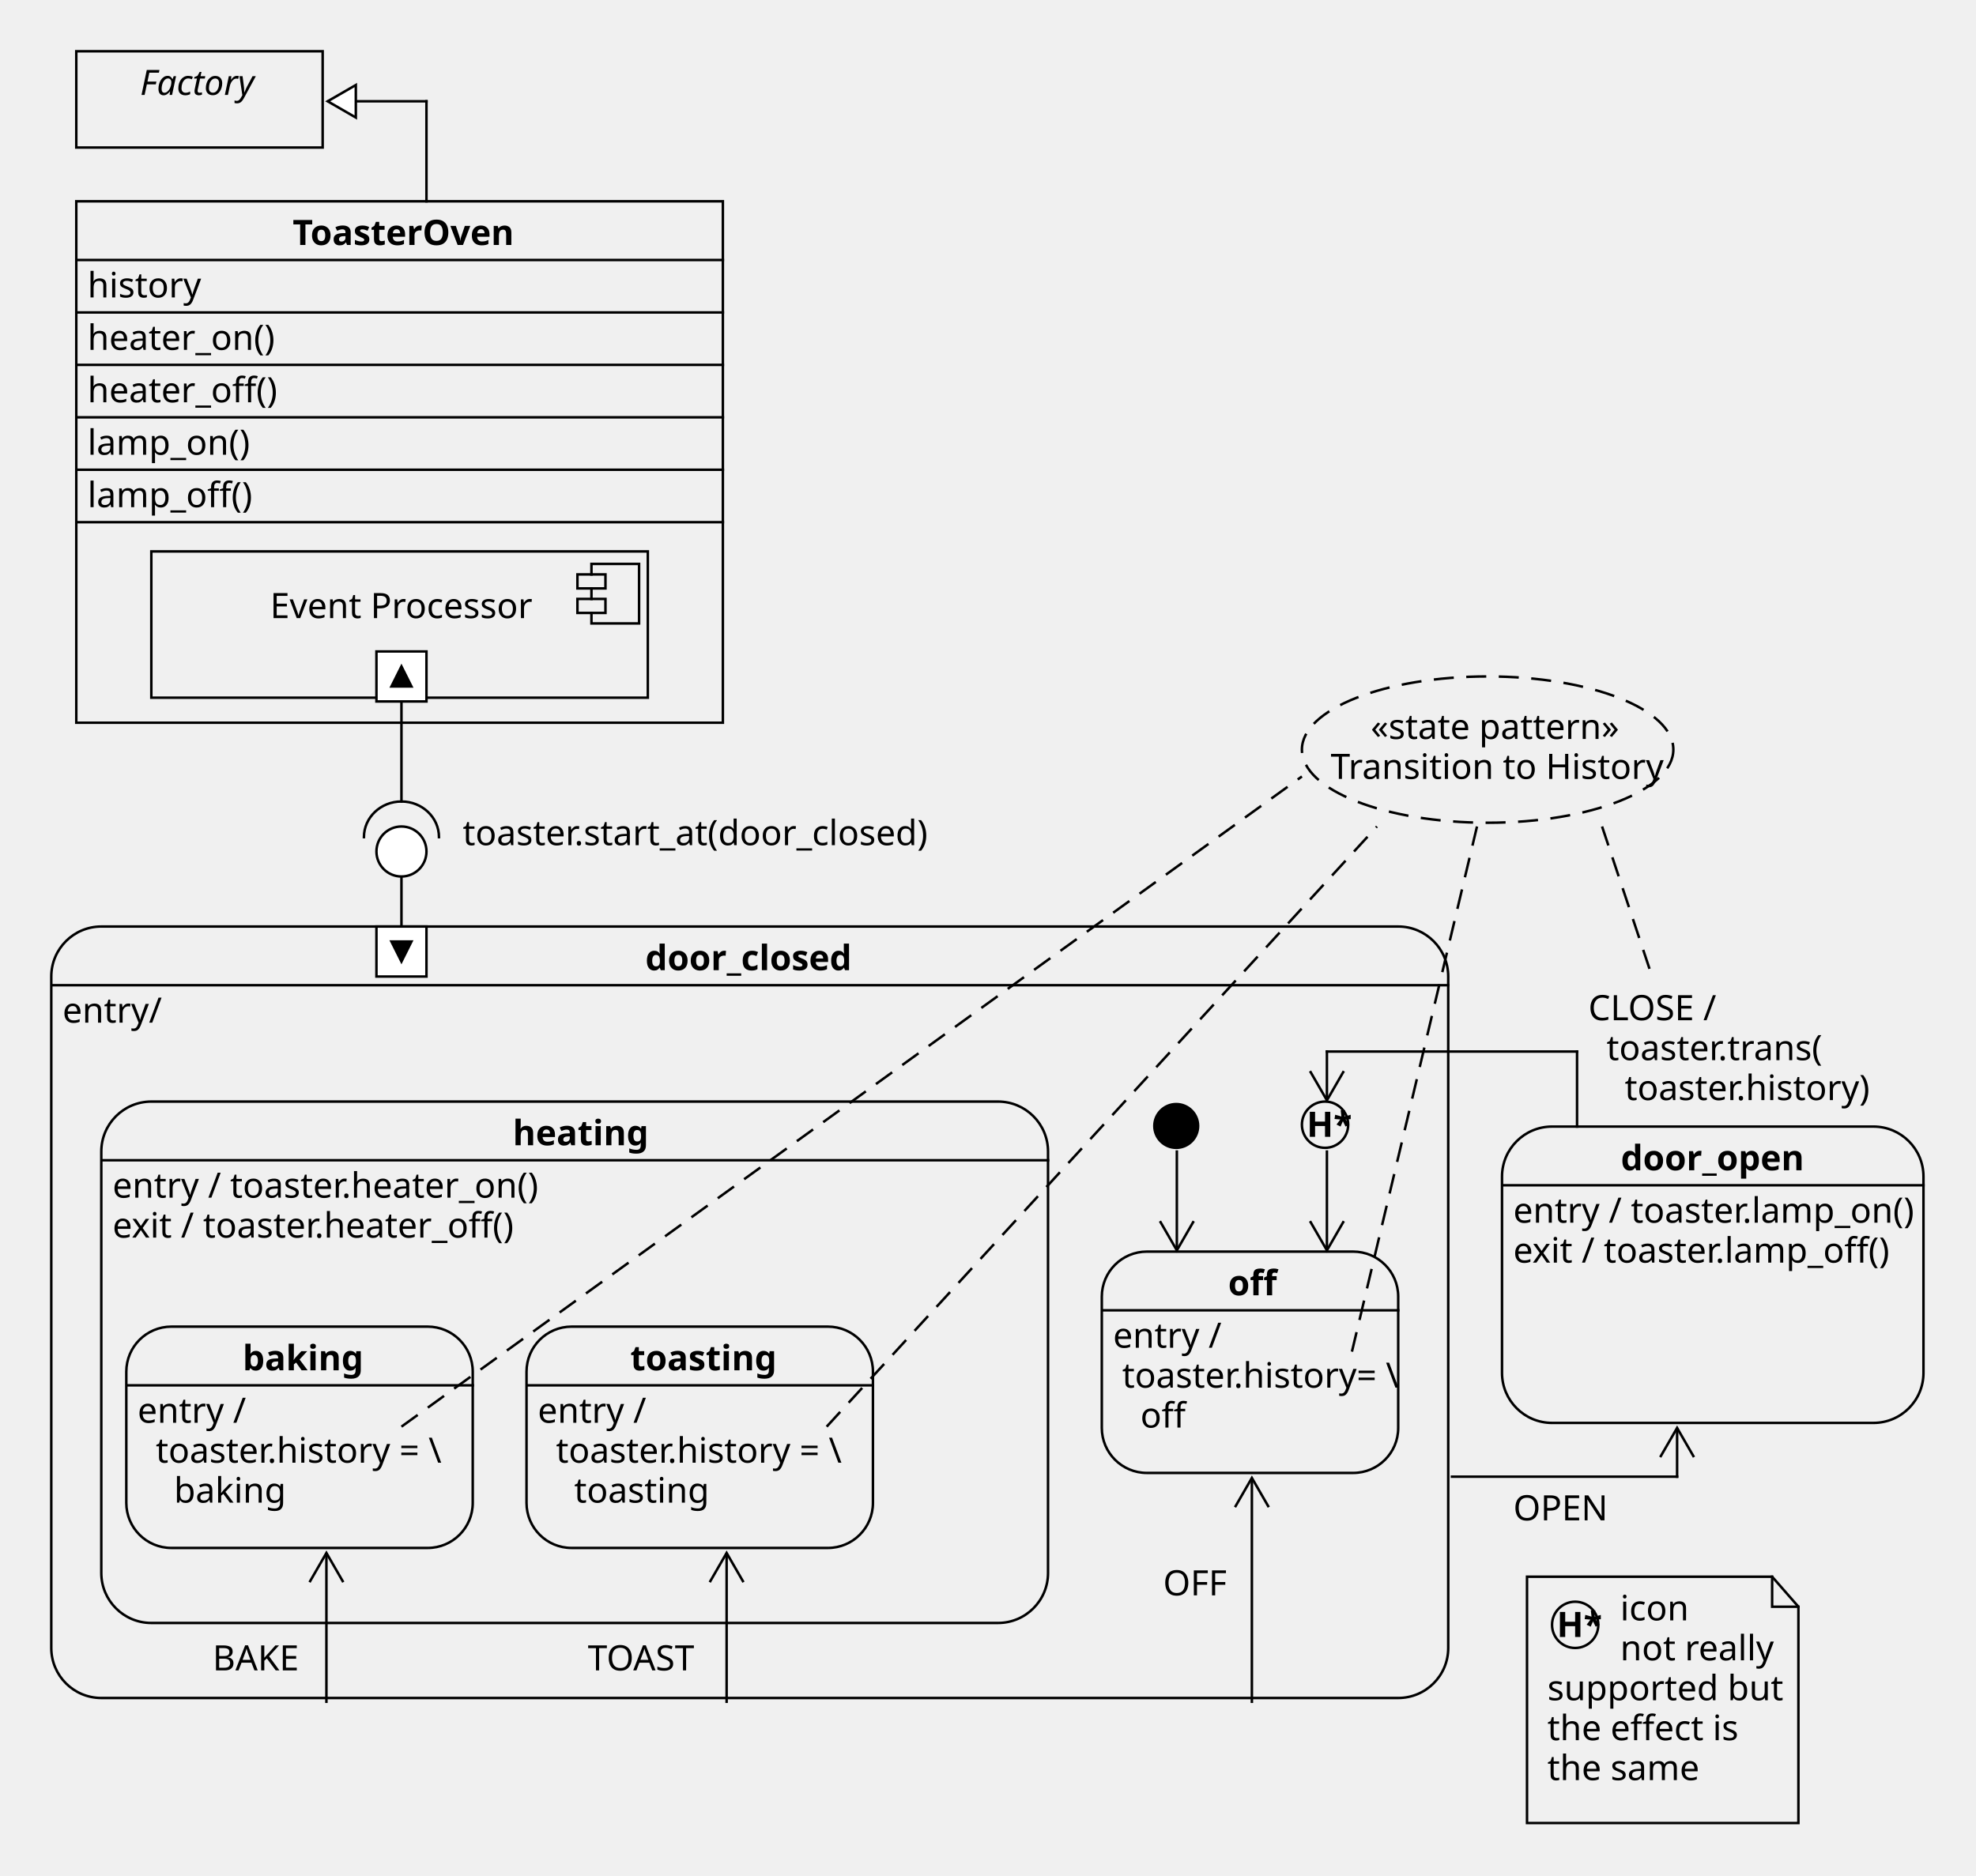
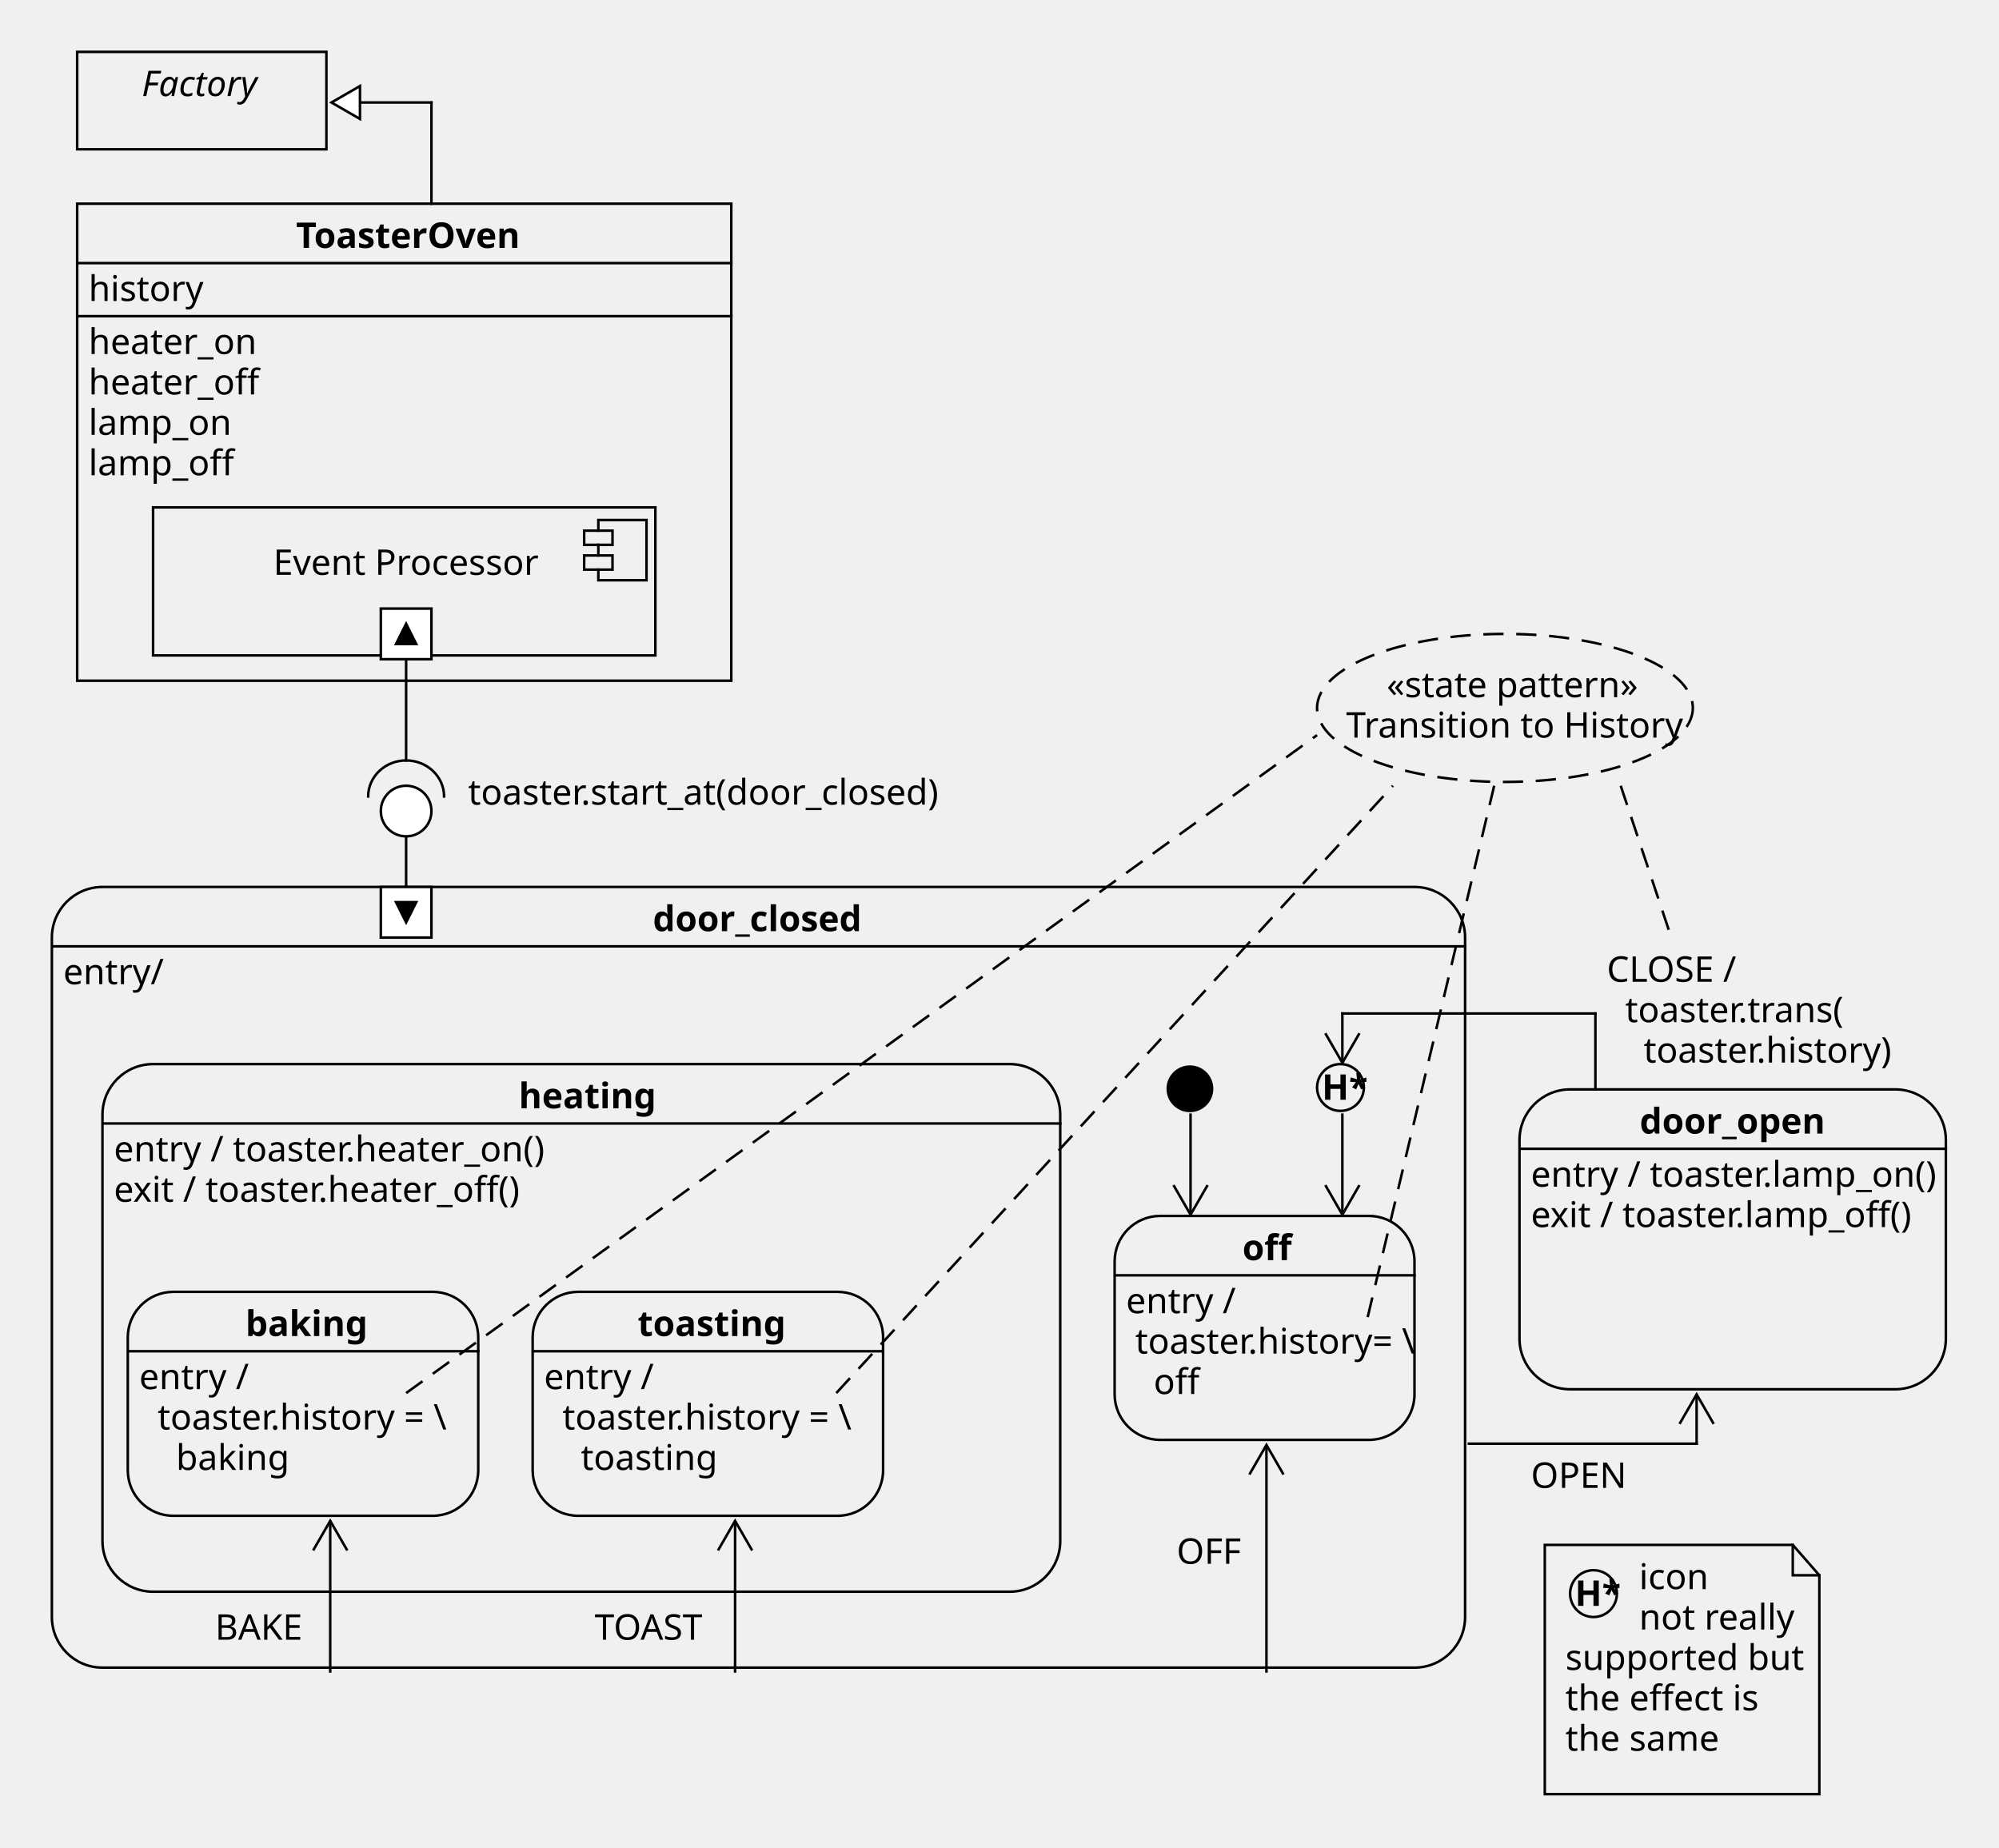
- <svg xmlns="http://www.w3.org/2000/svg" fill-opacity="1" color-rendering="auto" color-interpolation="auto" text-rendering="auto" stroke="black" stroke-linecap="square" width="790" stroke-miterlimit="10" shape-rendering="auto" stroke-opacity="1" fill="black" stroke-dasharray="none" font-weight="normal" stroke-width="1" viewBox="380 40 790 750" height="750" font-family="'Dialog'" font-style="normal" stroke-linejoin="miter" font-size="12px" stroke-dashoffset="0" image-rendering="auto">
+ <svg xmlns="http://www.w3.org/2000/svg" fill-opacity="1" color-rendering="auto" color-interpolation="auto" text-rendering="auto" stroke="black" stroke-linecap="square" width="790" stroke-miterlimit="10" shape-rendering="auto" stroke-opacity="1" fill="black" stroke-dasharray="none" font-weight="normal" stroke-width="1" viewBox="380 60 790 730" height="730" font-family="'Dialog'" font-style="normal" stroke-linejoin="miter" font-size="12px" stroke-dashoffset="0" image-rendering="auto">
  <defs id="genericDefs" />
  <g>
    <defs id="defs1">
      <clipPath clipPathUnits="userSpaceOnUse" id="clipPath1">
        <path d="M0 0 L2147483647 0 L2147483647 2147483647 L0 2147483647 L0 0 Z" />
      </clipPath>
      <clipPath clipPathUnits="userSpaceOnUse" id="clipPath2">
        <path d="M0 0 L0 20 L20 20 L20 0 Z" />
      </clipPath>
      <clipPath clipPathUnits="userSpaceOnUse" id="clipPath3">
        <path d="M0 0 L0 100 L110 100 L110 0 Z" />
      </clipPath>
      <clipPath clipPathUnits="userSpaceOnUse" id="clipPath4">
        <path d="M0 0 L0 30 L50 30 L50 0 Z" />
      </clipPath>
      <clipPath clipPathUnits="userSpaceOnUse" id="clipPath5">
        <path d="M0 0 L0 90 L140 90 L140 0 Z" />
      </clipPath>
      <clipPath clipPathUnits="userSpaceOnUse" id="clipPath6">
        <path d="M0 0 L0 60 L150 60 L150 0 Z" />
      </clipPath>
      <clipPath clipPathUnits="userSpaceOnUse" id="clipPath7">
        <path d="M0 0 L0 60 L120 60 L120 0 Z" />
      </clipPath>
      <clipPath clipPathUnits="userSpaceOnUse" id="clipPath8">
        <path d="M0 0 L0 30 L70 30 L70 0 Z" />
      </clipPath>
      <clipPath clipPathUnits="userSpaceOnUse" id="clipPath9">
        <path d="M0 0 L0 50 L70 50 L70 0 Z" />
      </clipPath>
      <clipPath clipPathUnits="userSpaceOnUse" id="clipPath10">
        <path d="M0 0 L0 30 L60 30 L60 0 Z" />
      </clipPath>
      <clipPath clipPathUnits="userSpaceOnUse" id="clipPath11">
        <path d="M0 0 L0 120 L170 120 L170 0 Z" />
      </clipPath>
      <clipPath clipPathUnits="userSpaceOnUse" id="clipPath12">
        <path d="M0 0 L0 90 L120 90 L120 0 Z" />
      </clipPath>
      <clipPath clipPathUnits="userSpaceOnUse" id="clipPath13">
        <path d="M0 0 L0 30 L200 30 L200 0 Z" />
      </clipPath>
      <clipPath clipPathUnits="userSpaceOnUse" id="clipPath14">
        <path d="M0 0 L0 60 L200 60 L200 0 Z" />
      </clipPath>
      <clipPath clipPathUnits="userSpaceOnUse" id="clipPath15">
        <path d="M0 0 L0 310 L560 310 L560 0 Z" />
      </clipPath>
      <clipPath clipPathUnits="userSpaceOnUse" id="clipPath16">
        <path d="M0 0 L0 210 L380 210 L380 0 Z" />
      </clipPath>
      <clipPath clipPathUnits="userSpaceOnUse" id="clipPath17">
        <path d="M0 0 L0 40 L100 40 L100 0 Z" />
      </clipPath>
      <clipPath clipPathUnits="userSpaceOnUse" id="clipPath18">
-         <path d="M0 0 L0 210 L260 210 L260 0 Z" />
+         <path d="M0 0 L0 190 L260 190 L260 0 Z" />
      </clipPath>
      <clipPath clipPathUnits="userSpaceOnUse" id="clipPath19">
        <path d="M0 0 L0 270 L250 270 L250 0 Z" />
      </clipPath>
      <clipPath clipPathUnits="userSpaceOnUse" id="clipPath20">
        <path d="M0 0 L0 240 L80 240 L80 0 Z" />
      </clipPath>
      <clipPath clipPathUnits="userSpaceOnUse" id="clipPath21">
        <path d="M0 0 L0 290 L390 290 L390 0 Z" />
      </clipPath>
      <clipPath clipPathUnits="userSpaceOnUse" id="clipPath22">
        <path d="M0 0 L0 120 L30 120 L30 0 Z" />
      </clipPath>
      <clipPath clipPathUnits="userSpaceOnUse" id="clipPath23">
        <path d="M0 0 L0 90 L30 90 L30 0 Z" />
      </clipPath>
      <clipPath clipPathUnits="userSpaceOnUse" id="clipPath24">
        <path d="M0 0 L0 90 L50 90 L50 0 Z" />
      </clipPath>
      <clipPath clipPathUnits="userSpaceOnUse" id="clipPath25">
        <path d="M0 0 L0 60 L130 60 L130 0 Z" />
      </clipPath>
      <clipPath clipPathUnits="userSpaceOnUse" id="clipPath26">
        <path d="M0 0 L0 50 L120 50 L120 0 Z" />
      </clipPath>
      <clipPath clipPathUnits="userSpaceOnUse" id="clipPath27">
        <path d="M0 0 L0 70 L30 70 L30 0 Z" />
      </clipPath>
      <clipPath clipPathUnits="userSpaceOnUse" id="clipPath28">
        <path d="M0 0 L0 70 L70 70 L70 0 Z" />
      </clipPath>
    </defs>
    <g fill="rgb(255,255,255)" fill-opacity="0" transform="translate(1000,680)" stroke-opacity="0" stroke="rgb(255,255,255)">
      <circle r="9.25" clip-path="url(#clipPath2)" cx="9.75" cy="9.75" stroke="none" />
    </g>
    <g transform="translate(1000,680)">
      <circle fill="none" r="9.25" clip-path="url(#clipPath2)" cx="9.75" cy="9.75" />
      <text x="2.39" font-size="14px" y="14.594" clip-path="url(#clipPath2)" font-family="sans-serif" stroke="none" font-weight="bold" xml:space="preserve">H*</text>
    </g>
    <g fill="rgb(255,255,255)" fill-opacity="0" transform="translate(990,670)" stroke-opacity="0" stroke="rgb(255,255,255)">
      <path d="M0.5 0.5 L98.5 0.5 L109 12.5 L109 99 L0.5 99 Z" stroke="none" clip-path="url(#clipPath3)" />
    </g>
    <g transform="translate(990,670)">
      <path fill="none" d="M0.5 0.5 L98.5 0.5 L109 12.5 L109 99 L0.5 99 Z" clip-path="url(#clipPath3)" />
      <path fill="none" d="M98.5 0.5 L98.5 12.5 L109 12.5" clip-path="url(#clipPath3)" />
      <text x="5" font-size="14px" y="17.969" clip-path="url(#clipPath3)" font-family="sans-serif" stroke="none" xml:space="preserve">         icon  </text>
      <text x="5" font-size="14px" y="33.938" clip-path="url(#clipPath3)" font-family="sans-serif" stroke="none" xml:space="preserve">         not really </text>
      <text x="5" font-size="14px" y="49.906" clip-path="url(#clipPath3)" font-family="sans-serif" stroke="none" xml:space="preserve"> supported but </text>
      <text x="5" font-size="14px" y="65.875" clip-path="url(#clipPath3)" font-family="sans-serif" stroke="none" xml:space="preserve"> the effect is </text>
      <text x="5" font-size="14px" y="81.844" clip-path="url(#clipPath3)" font-family="sans-serif" stroke="none" xml:space="preserve"> the same</text>
    </g>
    <g font-family="sans-serif" font-size="14px" transform="translate(840,660)">
      <text x="5" xml:space="preserve" y="17.969" clip-path="url(#clipPath4)" stroke="none">OFF</text>
    </g>
    <g fill="rgb(255,255,255)" fill-opacity="0" transform="translate(590,570)" stroke-opacity="0" stroke="rgb(255,255,255)">
      <rect x="0.5" y="0.5" clip-path="url(#clipPath5)" width="138.5" rx="18" ry="18" height="88.5" stroke="none" />
    </g>
    <g transform="translate(590,570)">
      <rect x="0.5" y="0.5" clip-path="url(#clipPath5)" fill="none" width="138.5" rx="18" ry="18" height="88.5" />
      <text x="42" font-size="14px" y="17.969" clip-path="url(#clipPath5)" font-family="sans-serif" stroke="none" font-weight="bold" xml:space="preserve">toasting</text>
      <path fill="none" d="M1 23.969 L139 23.969" clip-path="url(#clipPath5)" />
      <text x="5" font-size="14px" y="38.938" clip-path="url(#clipPath5)" font-family="sans-serif" stroke="none" xml:space="preserve">entry / </text>
      <text x="5" font-size="14px" y="54.906" clip-path="url(#clipPath5)" font-family="sans-serif" stroke="none" xml:space="preserve">  toaster.history = \</text>
      <text x="5" font-size="14px" y="70.875" clip-path="url(#clipPath5)" font-family="sans-serif" stroke="none" xml:space="preserve">    toasting</text>
    </g>
    <g fill="rgb(255,255,255)" fill-opacity="0" transform="translate(900,310)" stroke-opacity="0" stroke="rgb(255,255,255)">
      <ellipse rx="74.25" ry="29.25" clip-path="url(#clipPath6)" cx="74.75" cy="29.75" stroke="none" />
    </g>
    <g stroke-dasharray="8,5" stroke-miterlimit="5" transform="translate(900,310)" stroke-linecap="butt">
      <ellipse rx="74.25" fill="none" ry="29.25" clip-path="url(#clipPath6)" cx="74.75" cy="29.75" />
      <text x="28" font-size="14px" y="25.5" clip-path="url(#clipPath6)" font-family="sans-serif" stroke="none" xml:space="preserve">«state pattern»</text>
      <text x="12" font-size="14px" y="41.469" clip-path="url(#clipPath6)" font-family="sans-serif" stroke="none" xml:space="preserve">Transition to History</text>
    </g>
    <g font-family="sans-serif" font-size="14px" transform="translate(1010,430)">
      <text x="5" xml:space="preserve" y="17.969" clip-path="url(#clipPath7)" stroke="none">CLOSE /</text>
      <text x="5" xml:space="preserve" y="33.938" clip-path="url(#clipPath7)" stroke="none">  toaster.trans(</text>
      <text x="5" xml:space="preserve" y="49.906" clip-path="url(#clipPath7)" stroke="none">    toaster.history)</text>
    </g>
    <g font-family="sans-serif" font-size="14px" transform="translate(980,630)">
      <text x="5" xml:space="preserve" y="17.969" clip-path="url(#clipPath8)" stroke="none">OPEN</text>
    </g>
    <g font-family="sans-serif" font-size="14px" transform="translate(610,690)">
      <text x="5" xml:space="preserve" y="17.969" clip-path="url(#clipPath9)" stroke="none">TOAST</text>
    </g>
    <g font-family="sans-serif" font-size="14px" transform="translate(460,690)">
      <text x="5" xml:space="preserve" y="17.969" clip-path="url(#clipPath10)" stroke="none">BAKE</text>
    </g>
    <g fill="rgb(255,255,255)" fill-opacity="0" transform="translate(980,490)" stroke-opacity="0" stroke="rgb(255,255,255)">
      <rect x="0.5" y="0.5" clip-path="url(#clipPath11)" width="168.5" rx="20" ry="20" height="118.5" stroke="none" />
    </g>
    <g transform="translate(980,490)">
      <rect x="0.5" y="0.5" clip-path="url(#clipPath11)" fill="none" width="168.5" rx="20" ry="20" height="118.5" />
      <text x="48" font-size="14px" y="17.969" clip-path="url(#clipPath11)" font-family="sans-serif" stroke="none" font-weight="bold" xml:space="preserve">door_open</text>
      <path fill="none" d="M1 23.969 L169 23.969" clip-path="url(#clipPath11)" />
      <text x="5" font-size="14px" y="38.938" clip-path="url(#clipPath11)" font-family="sans-serif" stroke="none" xml:space="preserve">entry / toaster.lamp_on()</text>
      <text x="5" font-size="14px" y="54.906" clip-path="url(#clipPath11)" font-family="sans-serif" stroke="none" xml:space="preserve">exit / toaster.lamp_off()</text>
    </g>
    <g fill="rgb(255,255,255)" fill-opacity="0" transform="translate(820,540)" stroke-opacity="0" stroke="rgb(255,255,255)">
      <rect x="0.5" y="0.5" clip-path="url(#clipPath12)" width="118.5" rx="18" ry="18" height="88.5" stroke="none" />
    </g>
    <g transform="translate(820,540)">
      <rect x="0.5" y="0.5" clip-path="url(#clipPath12)" fill="none" width="118.5" rx="18" ry="18" height="88.5" />
      <text x="51" font-size="14px" y="17.969" clip-path="url(#clipPath12)" font-family="sans-serif" stroke="none" font-weight="bold" xml:space="preserve">off</text>
      <path fill="none" d="M1 23.969 L119 23.969" clip-path="url(#clipPath12)" />
      <text x="5" font-size="14px" y="38.938" clip-path="url(#clipPath12)" font-family="sans-serif" stroke="none" xml:space="preserve">entry /</text>
      <text x="5" font-size="14px" y="54.906" clip-path="url(#clipPath12)" font-family="sans-serif" stroke="none" xml:space="preserve">	toaster.history= \</text>
      <text x="5" font-size="14px" y="70.875" clip-path="url(#clipPath12)" font-family="sans-serif" stroke="none" xml:space="preserve">	  off</text>
    </g>
    <g fill="rgb(255,255,255)" fill-opacity="0" transform="translate(430,570)" stroke-opacity="0" stroke="rgb(255,255,255)">
      <rect x="0.5" y="0.5" clip-path="url(#clipPath5)" width="138.5" rx="18" ry="18" height="88.5" stroke="none" />
    </g>
    <g transform="translate(430,570)">
      <rect x="0.5" y="0.5" clip-path="url(#clipPath5)" fill="none" width="138.5" rx="18" ry="18" height="88.5" />
      <text x="47" font-size="14px" y="17.969" clip-path="url(#clipPath5)" font-family="sans-serif" stroke="none" font-weight="bold" xml:space="preserve">baking</text>
      <path fill="none" d="M1 23.969 L139 23.969" clip-path="url(#clipPath5)" />
      <text x="5" font-size="14px" y="38.938" clip-path="url(#clipPath5)" font-family="sans-serif" stroke="none" xml:space="preserve">entry / </text>
      <text x="5" font-size="14px" y="54.906" clip-path="url(#clipPath5)" font-family="sans-serif" stroke="none" xml:space="preserve">  toaster.history = \</text>
      <text x="5" font-size="14px" y="70.875" clip-path="url(#clipPath5)" font-family="sans-serif" stroke="none" xml:space="preserve">    baking</text>
    </g>
    <g fill="rgb(255,255,255)" fill-opacity="0" transform="translate(900,480)" stroke-opacity="0" stroke="rgb(255,255,255)">
      <circle r="9.25" clip-path="url(#clipPath2)" cx="9.75" cy="9.75" stroke="none" />
    </g>
    <g transform="translate(900,480)">
      <circle fill="none" r="9.25" clip-path="url(#clipPath2)" cx="9.75" cy="9.75" />
      <text x="2.39" font-size="14px" y="14.594" clip-path="url(#clipPath2)" font-family="sans-serif" stroke="none" font-weight="bold" xml:space="preserve">H*</text>
    </g>
    <g font-family="sans-serif" font-size="14px" transform="translate(560,360)">
      <text x="5" xml:space="preserve" y="17.969" clip-path="url(#clipPath13)" stroke="none">toaster.start_at(door_closed)</text>
    </g>
    <g transform="translate(840,480)">
      <circle r="8.75" clip-path="url(#clipPath2)" cx="10.25" cy="10.25" stroke="none" />
      <circle fill="none" r="8.75" clip-path="url(#clipPath2)" cx="10.25" cy="10.25" />
    </g>
    <g fill="rgb(255,255,255)" fill-opacity="0" transform="translate(440,260)" stroke-opacity="0" stroke="rgb(255,255,255)">
      <rect x="170.86" width="11.2" height="5.6" y="9.7" clip-path="url(#clipPath14)" stroke="none" />
    </g>
    <g transform="translate(440,260)">
      <rect fill="none" x="170.86" width="11.2" height="5.6" y="9.7" clip-path="url(#clipPath14)" />
    </g>
    <g fill="rgb(255,255,255)" fill-opacity="0" transform="translate(440,260)" stroke-opacity="0" stroke="rgb(255,255,255)">
      <rect x="170.86" width="11.2" height="5.6" y="19.5" clip-path="url(#clipPath14)" stroke="none" />
    </g>
    <g transform="translate(440,260)">
      <rect fill="none" x="170.86" width="11.2" height="5.6" y="19.5" clip-path="url(#clipPath14)" />
      <path fill="none" d="M176.46 15.3 L176.46 19.5" clip-path="url(#clipPath14)" />
      <path fill="none" d="M176.46 9.7 L176.46 5.5 L195.5 5.5 L195.5 29.3 L176.46 29.3 L176.46 25.1" clip-path="url(#clipPath14)" />
    </g>
    <g fill="rgb(255,255,255)" fill-opacity="0" transform="translate(440,260)" stroke-opacity="0" stroke="rgb(255,255,255)">
      <rect x="0.5" width="198.5" height="58.5" y="0.5" clip-path="url(#clipPath14)" stroke="none" />
    </g>
    <g transform="translate(440,260)">
      <rect fill="none" x="0.5" width="198.5" height="58.5" y="0.5" clip-path="url(#clipPath14)" />
      <text x="48" font-size="14px" y="27.169" clip-path="url(#clipPath14)" font-family="sans-serif" stroke="none" xml:space="preserve">Event Processor</text>
    </g>
    <g fill="rgb(255,255,255)" fill-opacity="0" transform="translate(400,410)" stroke-opacity="0" stroke="rgb(255,255,255)">
      <rect x="0.5" y="0.5" clip-path="url(#clipPath15)" width="558.5" rx="20" ry="20" height="308.5" stroke="none" />
    </g>
    <g transform="translate(400,410)">
      <rect x="0.5" y="0.5" clip-path="url(#clipPath15)" fill="none" width="558.5" rx="20" ry="20" height="308.5" />
      <text x="238" font-size="14px" y="17.969" clip-path="url(#clipPath15)" font-family="sans-serif" stroke="none" font-weight="bold" xml:space="preserve">door_closed</text>
      <path fill="none" d="M1 23.969 L559 23.969" clip-path="url(#clipPath15)" />
      <text x="5" font-size="14px" y="38.938" clip-path="url(#clipPath15)" font-family="sans-serif" stroke="none" xml:space="preserve">entry/</text>
    </g>
    <g fill="rgb(255,255,255)" fill-opacity="0" transform="translate(420,480)" stroke-opacity="0" stroke="rgb(255,255,255)">
      <rect x="0.5" y="0.5" clip-path="url(#clipPath16)" width="378.5" rx="20" ry="20" height="208.5" stroke="none" />
    </g>
    <g transform="translate(420,480)">
      <rect x="0.5" y="0.5" clip-path="url(#clipPath16)" fill="none" width="378.5" rx="20" ry="20" height="208.5" />
      <text x="165" font-size="14px" y="17.969" clip-path="url(#clipPath16)" font-family="sans-serif" stroke="none" font-weight="bold" xml:space="preserve">heating</text>
      <path fill="none" d="M1 23.969 L379 23.969" clip-path="url(#clipPath16)" />
      <text x="5" font-size="14px" y="38.938" clip-path="url(#clipPath16)" font-family="sans-serif" stroke="none" xml:space="preserve">entry / toaster.heater_on()</text>
      <text x="5" font-size="14px" y="54.906" clip-path="url(#clipPath16)" font-family="sans-serif" stroke="none" xml:space="preserve">exit / toaster.heater_off()</text>
    </g>
-     <g fill="rgb(255,255,255)" fill-opacity="0" transform="translate(410,60)" stroke-opacity="0" stroke="rgb(255,255,255)">
+     <g fill="rgb(255,255,255)" fill-opacity="0" transform="translate(410,80)" stroke-opacity="0" stroke="rgb(255,255,255)">
      <rect x="0.5" width="98.5" height="38.5" y="0.5" clip-path="url(#clipPath17)" stroke="none" />
    </g>
-     <g transform="translate(410,60)">
+     <g transform="translate(410,80)">
      <rect fill="none" x="0.5" width="98.5" height="38.5" y="0.5" clip-path="url(#clipPath17)" />
      <text x="26" font-size="14px" y="17.969" clip-path="url(#clipPath17)" font-family="sans-serif" font-style="italic" stroke="none" xml:space="preserve">Factory</text>
    </g>
-     <g fill="rgb(255,255,255)" fill-opacity="0" transform="translate(410,120)" stroke-opacity="0" stroke="rgb(255,255,255)">
-       <rect x="0.5" width="258.5" height="208.5" y="0.5" clip-path="url(#clipPath18)" stroke="none" />
-     </g>
-     <g transform="translate(410,120)">
-       <rect fill="none" x="0.5" width="258.5" height="208.5" y="0.5" clip-path="url(#clipPath18)" />
+     <g fill="rgb(255,255,255)" fill-opacity="0" transform="translate(410,140)" stroke-opacity="0" stroke="rgb(255,255,255)">
+       <rect x="0.5" width="258.5" height="188.5" y="0.5" clip-path="url(#clipPath18)" stroke="none" />
+     </g>
+     <g transform="translate(410,140)">
+       <rect fill="none" x="0.5" width="258.5" height="188.5" y="0.5" clip-path="url(#clipPath18)" />
      <text x="87" font-size="14px" y="17.969" clip-path="url(#clipPath18)" font-family="sans-serif" stroke="none" font-weight="bold" xml:space="preserve">ToasterOven</text>
      <path fill="none" d="M1 23.969 L259 23.969" clip-path="url(#clipPath18)" />
      <text x="5" font-size="14px" y="38.938" clip-path="url(#clipPath18)" font-family="sans-serif" stroke="none" xml:space="preserve">history</text>
      <path fill="none" d="M1 44.938 L259 44.938" clip-path="url(#clipPath18)" />
-       <text x="5" font-size="14px" y="59.906" clip-path="url(#clipPath18)" font-family="sans-serif" stroke="none" xml:space="preserve">heater_on()</text>
-       <path fill="none" d="M1 65.906 L259 65.906" clip-path="url(#clipPath18)" />
-       <text x="5" font-size="14px" y="80.875" clip-path="url(#clipPath18)" font-family="sans-serif" stroke="none" xml:space="preserve">heater_off()</text>
-       <path fill="none" d="M1 86.875 L259 86.875" clip-path="url(#clipPath18)" />
-       <text x="5" font-size="14px" y="101.844" clip-path="url(#clipPath18)" font-family="sans-serif" stroke="none" xml:space="preserve">lamp_on()</text>
-       <path fill="none" d="M1 107.844 L259 107.844" clip-path="url(#clipPath18)" />
-       <text x="5" font-size="14px" y="122.812" clip-path="url(#clipPath18)" font-family="sans-serif" stroke="none" xml:space="preserve">lamp_off()</text>
-       <path fill="none" d="M1 128.812 L259 128.812" clip-path="url(#clipPath18)" />
+       <text x="5" font-size="14px" y="59.906" clip-path="url(#clipPath18)" font-family="sans-serif" stroke="none" xml:space="preserve">heater_on</text>
+       <text x="5" font-size="14px" y="75.875" clip-path="url(#clipPath18)" font-family="sans-serif" stroke="none" xml:space="preserve">heater_off</text>
+       <text x="5" font-size="14px" y="91.844" clip-path="url(#clipPath18)" font-family="sans-serif" stroke="none" xml:space="preserve">lamp_on</text>
+       <text x="5" font-size="14px" y="107.812" clip-path="url(#clipPath18)" font-family="sans-serif" stroke="none" xml:space="preserve">lamp_off</text>
    </g>
    <g stroke-dasharray="8,5" stroke-miterlimit="5" transform="translate(700,360)" stroke-linecap="butt">
      <path fill="none" d="M10.5 250.5 L230.5 10.5" clip-path="url(#clipPath19)" />
    </g>
    <g stroke-dasharray="8,5" stroke-miterlimit="5" transform="translate(910,360)" stroke-linecap="butt">
      <path fill="none" d="M10.5 220.5 L60.5 10.5" clip-path="url(#clipPath20)" />
    </g>
    <g stroke-dasharray="8,5" stroke-miterlimit="5" transform="translate(530,340)" stroke-linecap="butt">
      <path fill="none" d="M10.5 270.5 L370.5 10.5" clip-path="url(#clipPath21)" />
    </g>
    <g transform="translate(870,620)">
      <path fill="none" d="M10.5 100.5 L10.5 11.5" clip-path="url(#clipPath22)" />
      <path fill="none" d="M17 22.258 L10.5 11 L4 22.258" clip-path="url(#clipPath22)" />
    </g>
    <g transform="translate(660,650)">
      <path fill="none" d="M10.5 70.5 L10.5 11.5" clip-path="url(#clipPath23)" />
      <path fill="none" d="M17 22.258 L10.5 11 L4 22.258" clip-path="url(#clipPath23)" />
    </g>
    <g stroke-dasharray="8,5" stroke-miterlimit="5" transform="translate(1010,360)" stroke-linecap="butt">
      <path fill="none" d="M10.5 10.5 L30.5 70.5" clip-path="url(#clipPath24)" />
    </g>
    <g transform="translate(900,450)">
      <path fill="none" d="M110.5 40.5 L110.5 10.5" clip-path="url(#clipPath25)" />
      <path fill="none" d="M110.5 10.5 L10.5 10.5" clip-path="url(#clipPath25)" />
      <path fill="none" d="M10.5 10.5 L10.5 29.5" clip-path="url(#clipPath25)" />
      <path fill="none" d="M4 18.742 L10.5 30 L17 18.742" clip-path="url(#clipPath25)" />
    </g>
    <g transform="translate(950,600)">
      <path fill="none" d="M10.5 30.5 L100.5 30.5" clip-path="url(#clipPath26)" />
      <path fill="none" d="M100.5 30.5 L100.5 11.5" clip-path="url(#clipPath26)" />
      <path fill="none" d="M107 22.258 L100.5 11 L94 22.258" clip-path="url(#clipPath26)" />
    </g>
    <g transform="translate(500,650)">
      <path fill="none" d="M10.5 70.5 L10.5 11.5" clip-path="url(#clipPath23)" />
      <path fill="none" d="M17 22.258 L10.5 11 L4 22.258" clip-path="url(#clipPath23)" />
    </g>
    <g transform="translate(840,490)">
      <path fill="none" d="M10.5 10.5 L10.5 49.5" clip-path="url(#clipPath27)" />
      <path fill="none" d="M4 38.742 L10.5 50 L17 38.742" clip-path="url(#clipPath27)" />
    </g>
    <g transform="translate(520,300)">
      <path fill="none" d="M20.5 11.5 L20.5 60.5" clip-path="url(#clipPath24)" />
      <rect x="10.5" y="0.5" clip-path="url(#clipPath24)" fill="white" width="20" height="20" stroke="none" />
      <rect fill="none" x="10.5" width="20" height="20" y="0.5" clip-path="url(#clipPath24)" />
      <path d="M20.5 6.5 L24.5 14.5 L16.5 14.5 Z" clip-path="url(#clipPath24)" stroke="none" />
      <path fill="none" d="M20.5 6.5 L24.5 14.5 L16.5 14.5 Z" clip-path="url(#clipPath24)" />
    </g>
    <g fill="rgb(255,255,255)" fill-opacity="0" transform="translate(520,300)" stroke-opacity="0" stroke="rgb(255,255,255)">
      <path d="M35.5 74.75 A15 14.25 0 0 0 5.5 74.75" stroke="none" clip-path="url(#clipPath24)" />
    </g>
    <g transform="translate(520,300)">
      <path fill="none" d="M35.5 74.75 A15 14.25 0 0 0 5.5 74.75" clip-path="url(#clipPath24)" />
    </g>
    <g transform="translate(900,490)">
      <path fill="none" d="M10.5 10.5 L10.5 49.5" clip-path="url(#clipPath27)" />
      <path fill="none" d="M4 38.742 L10.5 50 L17 38.742" clip-path="url(#clipPath27)" />
    </g>
    <g transform="translate(530,370)">
      <path fill="none" d="M10.5 11.5 L10.5 50.5" clip-path="url(#clipPath27)" />
      <circle fill="white" r="10" clip-path="url(#clipPath27)" cx="10.5" cy="10.5" stroke="none" />
      <circle fill="none" r="10" clip-path="url(#clipPath27)" cx="10.5" cy="10.5" />
      <rect x="0.5" y="40.5" clip-path="url(#clipPath27)" fill="white" width="20" height="20" stroke="none" />
      <rect fill="none" x="0.5" width="20" height="20" y="40.5" clip-path="url(#clipPath27)" />
      <path d="M6.5 46.5 L14.5 46.5 L10.5 54.5 Z" clip-path="url(#clipPath27)" stroke="none" />
      <path fill="none" d="M6.5 46.5 L14.5 46.5 L10.5 54.5 Z" clip-path="url(#clipPath27)" />
    </g>
-     <g transform="translate(500,70)">
+     <g transform="translate(500,90)">
      <path fill="none" d="M11.5 10.5 L50.5 10.5" clip-path="url(#clipPath28)" />
      <path fill="none" d="M50.5 10.5 L50.5 50.5" clip-path="url(#clipPath28)" />
      <path fill="white" d="M22.258 17 L11 10.5 L22.258 4 Z" clip-path="url(#clipPath28)" stroke="none" />
      <path fill="none" d="M22.258 17 L11 10.5 L22.258 4 Z" clip-path="url(#clipPath28)" />
    </g>
  </g>
</svg>
